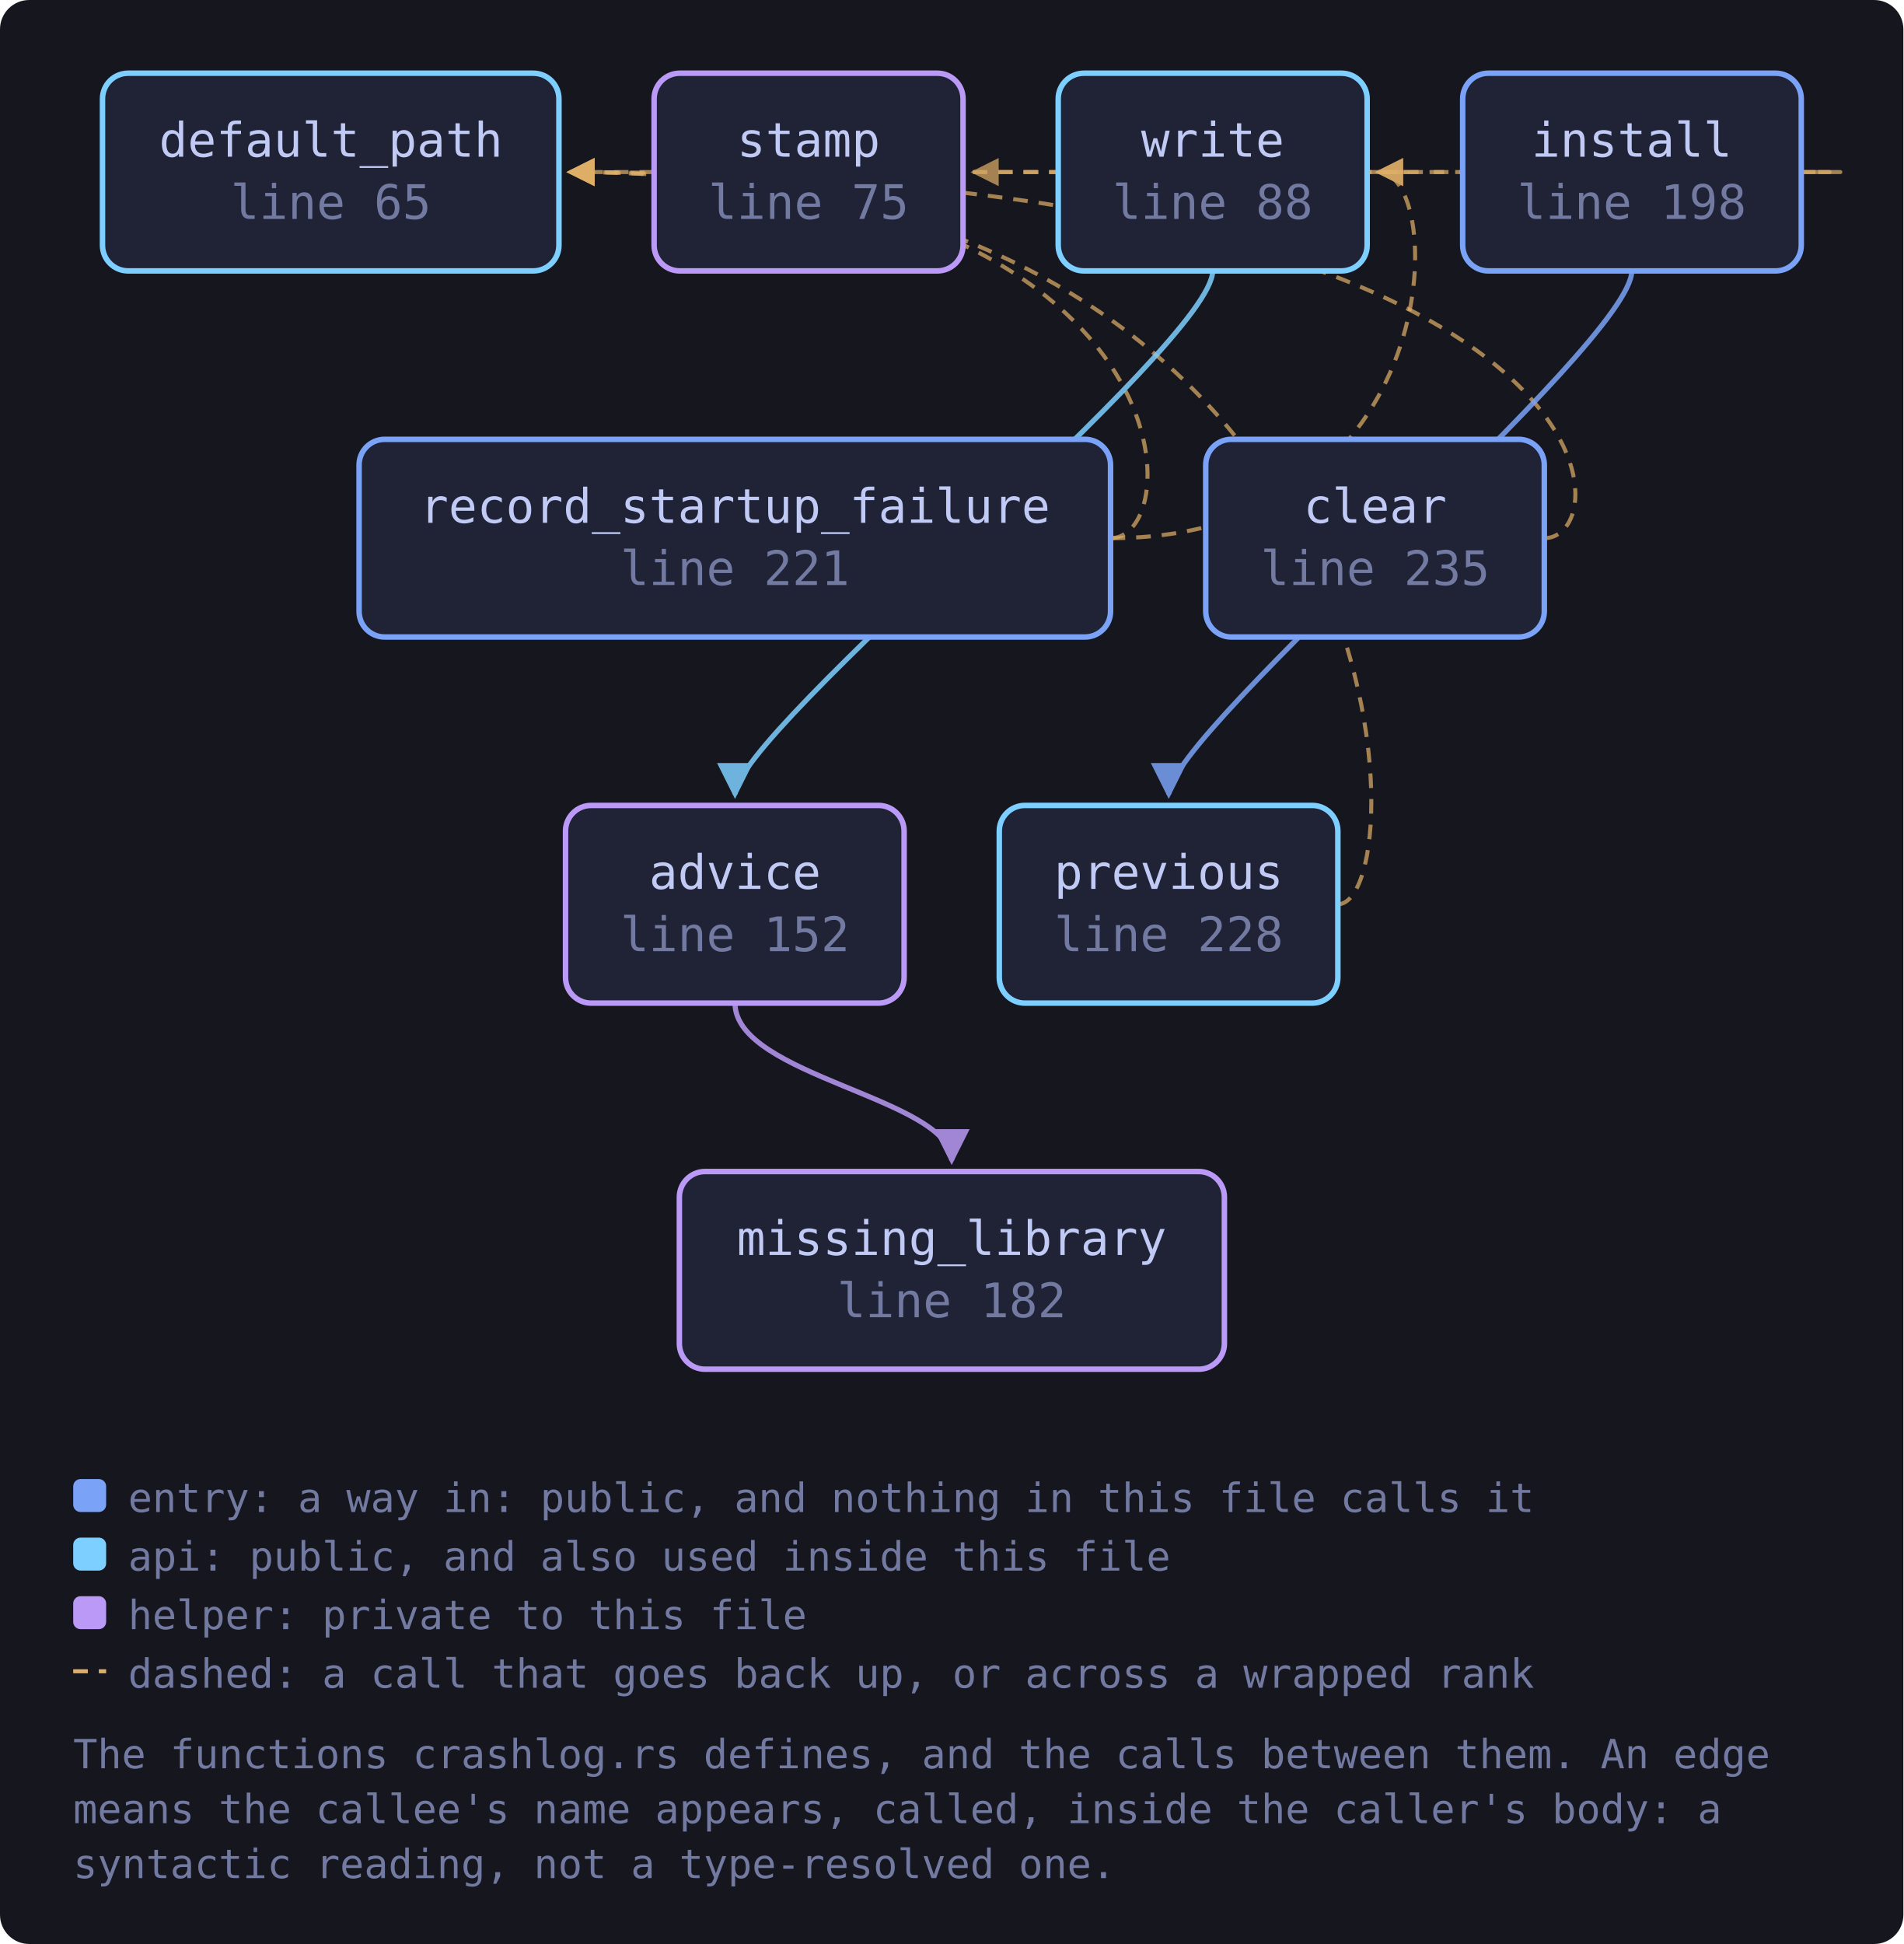
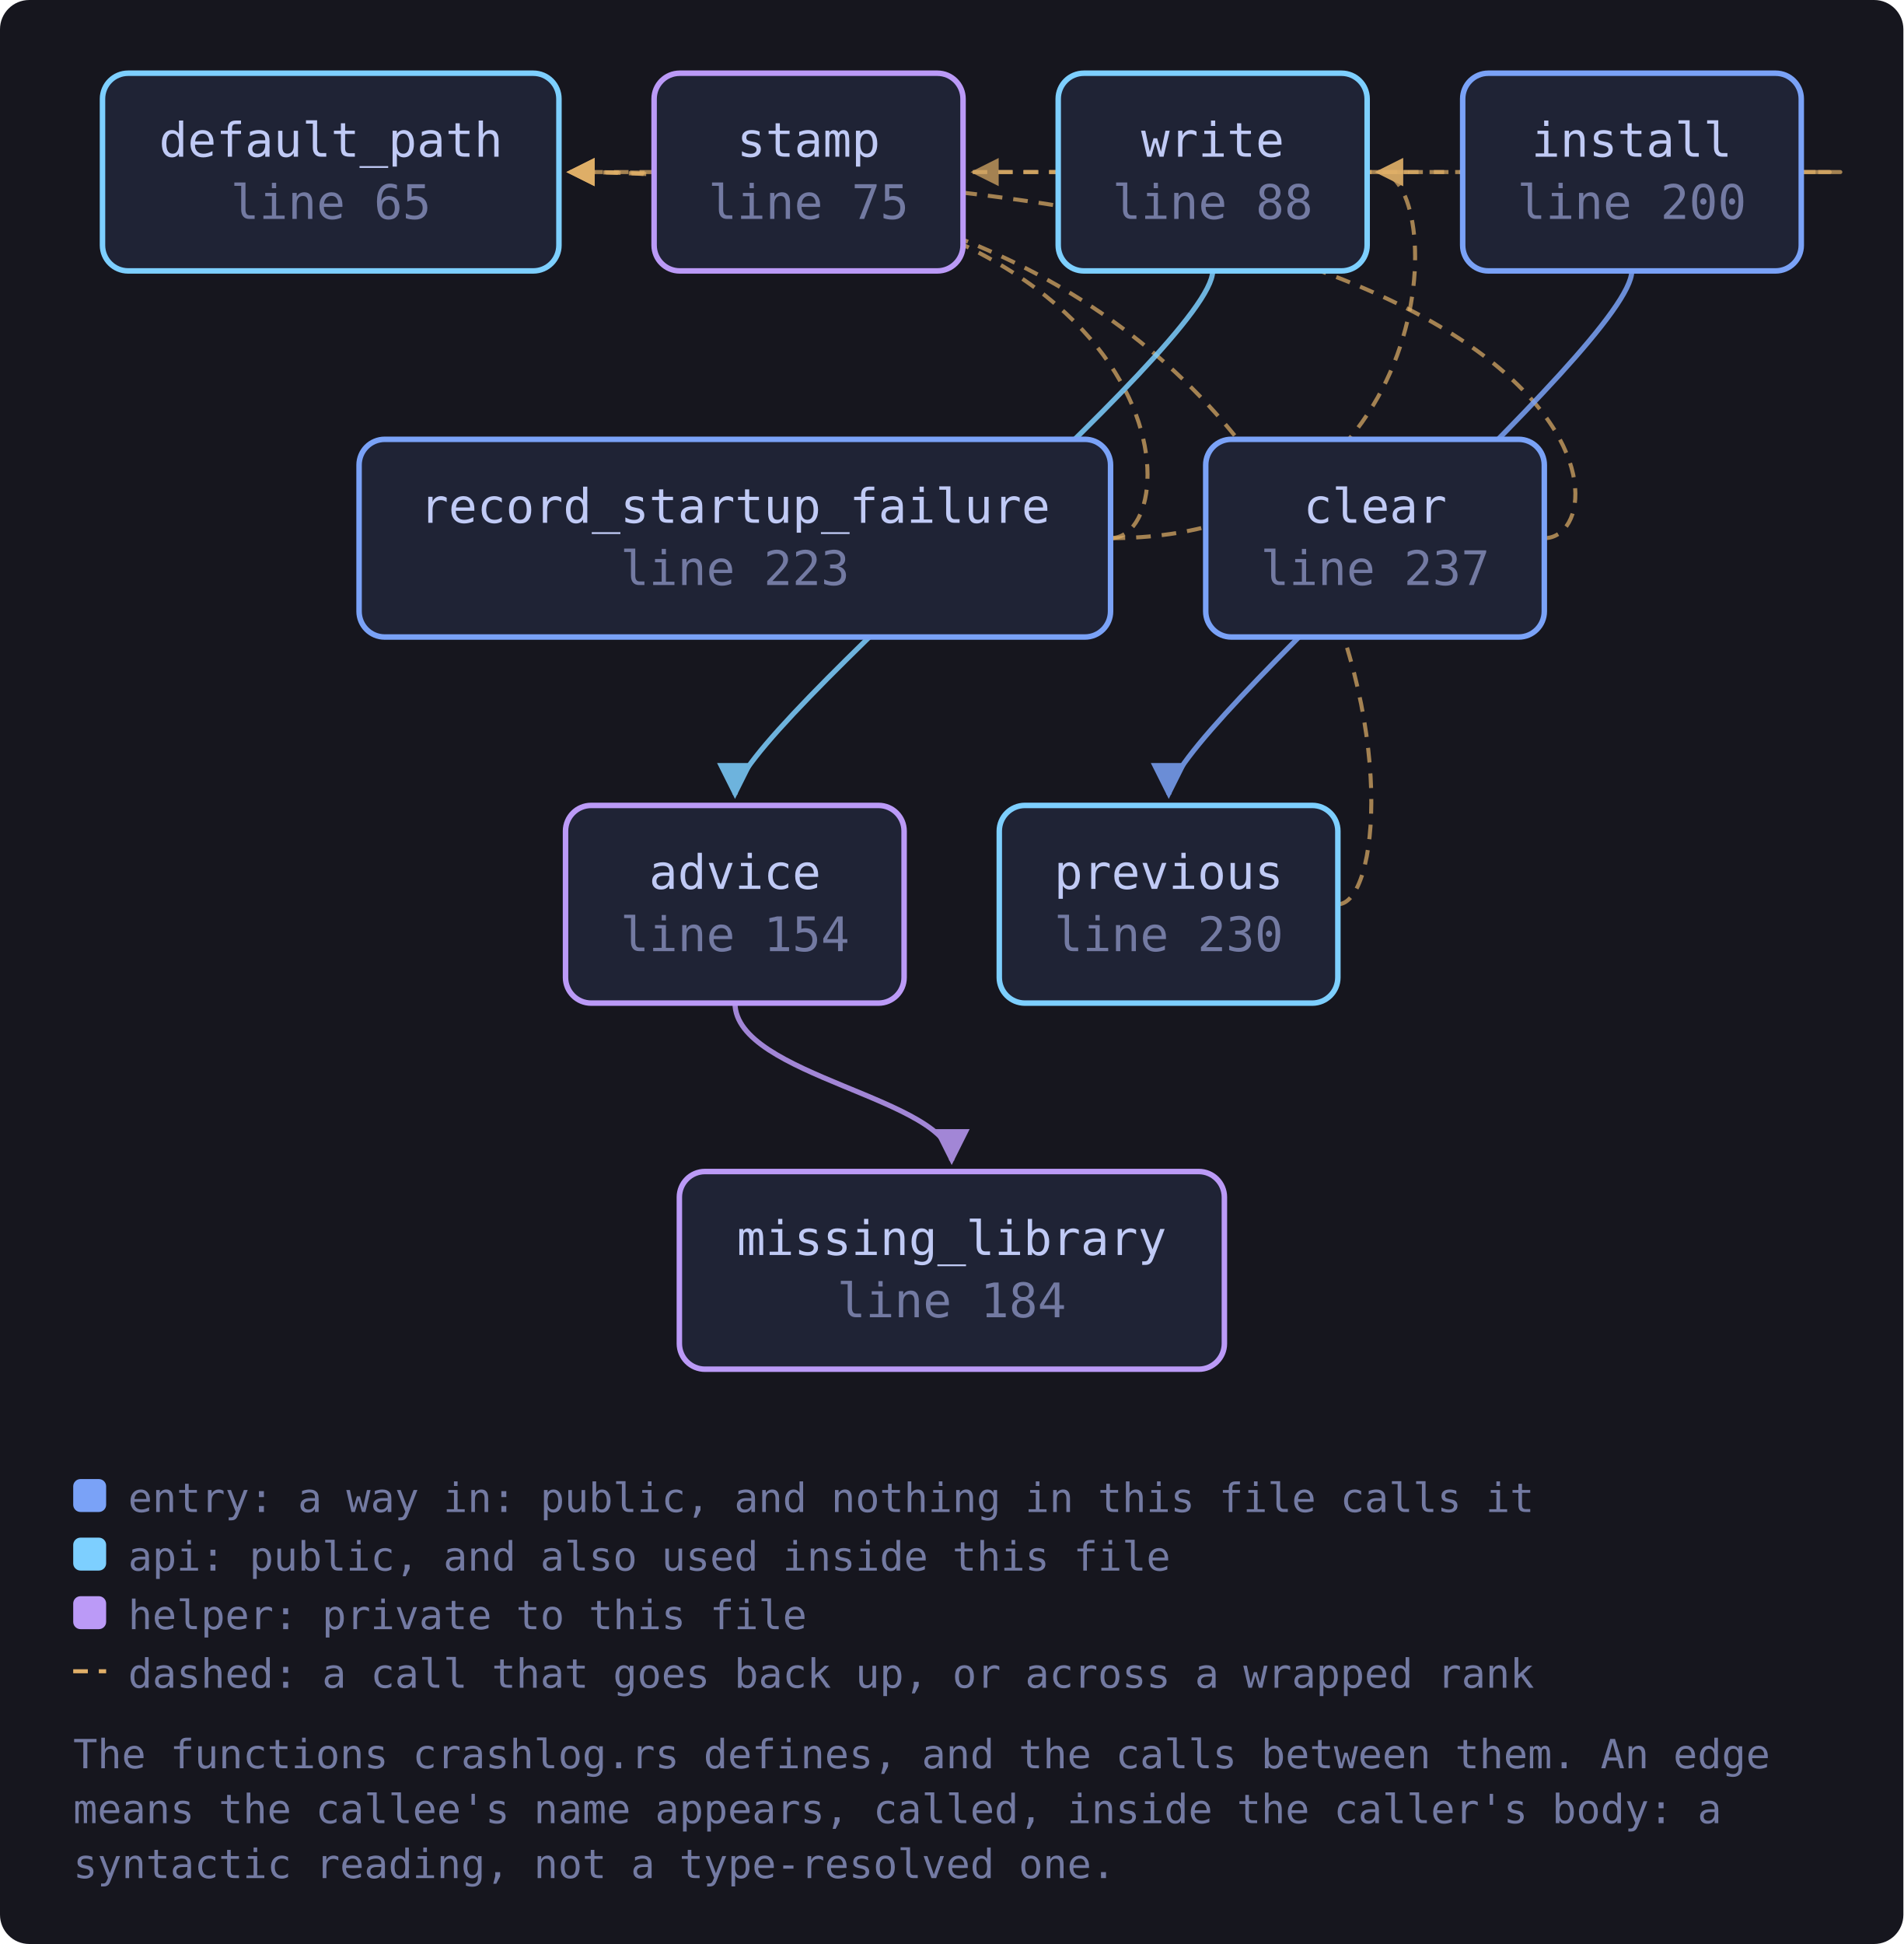
<svg xmlns="http://www.w3.org/2000/svg" viewBox="0 0 520 531" width="520" height="531" style="max-width:100%;height:auto" role="img" aria-label="flowchart">
  <defs>
    <marker id="a-muted" viewBox="0 0 8 8" refX="7" refY="4" markerWidth="7" markerHeight="7" orient="auto-start-reverse">
      <path d="M0 0 L8 4 L0 8 z" fill="var(--muted, #737aa2)" />
    </marker>
    <marker id="a-warn" viewBox="0 0 8 8" refX="7" refY="4" markerWidth="7" markerHeight="7" orient="auto-start-reverse">
      <path d="M0 0 L8 4 L0 8 z" fill="var(--warn, #e0af68)" />
    </marker>
    <marker id="a-accent" viewBox="0 0 8 8" refX="7" refY="4" markerWidth="7" markerHeight="7" orient="auto-start-reverse">
      <path d="M0 0 L8 4 L0 8 z" fill="var(--accent, #7aa2f7)" />
    </marker>
    <marker id="a-cyan" viewBox="0 0 8 8" refX="7" refY="4" markerWidth="7" markerHeight="7" orient="auto-start-reverse">
      <path d="M0 0 L8 4 L0 8 z" fill="var(--cyan, #7dcfff)" />
    </marker>
    <marker id="a-accent-2" viewBox="0 0 8 8" refX="7" refY="4" markerWidth="7" markerHeight="7" orient="auto-start-reverse">
      <path d="M0 0 L8 4 L0 8 z" fill="var(--accent-2, #bb9af7)" />
    </marker>
  </defs>
  <rect x="0" y="0" width="520" height="531" fill="var(--bg-inset, #16161e)" rx="8" />
  <path d="M200.8 274.0 C 200.8 294.0, 260.0 300.0, 260.0 317.0" fill="none" stroke="var(--accent-2, #bb9af7)" stroke-width="1.4" opacity="0.85" marker-end="url(#a-accent-2)" />
  <path d="M421.9 147.0 C 443.9 147.0, 443.9 47.0, 155.7 47.0" fill="none" stroke="var(--warn, #e0af68)" stroke-width="1.1" opacity="0.7" stroke-dasharray="4 3" marker-end="url(#a-warn)" />
  <path d="M492.0 47.0 C 514.0 47.0, 514.0 47.0, 155.7 47.0" fill="none" stroke="var(--warn, #e0af68)" stroke-width="1.1" opacity="0.7" stroke-dasharray="4 3" marker-end="url(#a-warn)" />
  <path d="M445.8 74.0 C 445.8 94.0, 319.3 200.0, 319.3 217.0" fill="none" stroke="var(--accent, #7aa2f7)" stroke-width="1.4" opacity="0.85" marker-end="url(#a-accent)" />
  <path d="M492.0 47.0 C 514.0 47.0, 514.0 47.0, 376.6 47.0" fill="none" stroke="var(--warn, #e0af68)" stroke-width="1.1" opacity="0.7" stroke-dasharray="4 3" marker-end="url(#a-warn)" />
  <path d="M365.5 247.0 C 387.5 247.0, 387.5 47.0, 155.7 47.0" fill="none" stroke="var(--warn, #e0af68)" stroke-width="1.1" opacity="0.7" stroke-dasharray="4 3" marker-end="url(#a-warn)" />
  <path d="M303.4 147.0 C 325.4 147.0, 325.4 47.0, 155.7 47.0" fill="none" stroke="var(--warn, #e0af68)" stroke-width="1.1" opacity="0.7" stroke-dasharray="4 3" marker-end="url(#a-warn)" />
  <path d="M303.4 147.0 C 395.6 147.0, 395.6 47.0, 376.6 47.0" fill="none" stroke="var(--warn, #e0af68)" stroke-width="1.1" opacity="0.7" stroke-dasharray="4 3" marker-end="url(#a-warn)" />
  <path d="M331.3 74.0 C 331.3 94.0, 200.8 200.0, 200.8 217.0" fill="none" stroke="var(--cyan, #7dcfff)" stroke-width="1.4" opacity="0.85" marker-end="url(#a-cyan)" />
  <path d="M373.6 47.0 C 395.6 47.0, 395.6 47.0, 266.1 47.0" fill="none" stroke="var(--warn, #e0af68)" stroke-width="1.1" opacity="0.7" stroke-dasharray="4 3" marker-end="url(#a-warn)" />
  <a href="https://github.com/tilas01/veilvoice/blob/main/crates/veilvoice-gui/src/crashlog.rs#L65" target="_blank" rel="noopener noreferrer">
    <rect x="28.0" y="20.0" width="124.7" height="54.0" rx="7" fill="var(--bg-soft, #1f2335)" stroke="var(--cyan, #7dcfff)" stroke-width="1.5" />
    <text x="90.4" y="42.8" font-family="ui-monospace, SFMono-Regular, Menlo, Consolas, monospace" font-size="13" fill="var(--fg, #c0caf5)" text-anchor="middle">default_path</text>
    <text x="90.4" y="59.8" font-family="ui-monospace, SFMono-Regular, Menlo, Consolas, monospace" font-size="13" fill="var(--muted, #737aa2)" text-anchor="middle">line 65</text>
  </a>
  <a href="https://github.com/tilas01/veilvoice/blob/main/crates/veilvoice-gui/src/crashlog.rs#L75" target="_blank" rel="noopener noreferrer">
    <rect x="178.7" y="20.0" width="84.4" height="54.0" rx="7" fill="var(--bg-soft, #1f2335)" stroke="var(--accent-2, #bb9af7)" stroke-width="1.5" />
    <text x="220.9" y="42.8" font-family="ui-monospace, SFMono-Regular, Menlo, Consolas, monospace" font-size="13" fill="var(--fg, #c0caf5)" text-anchor="middle">stamp</text>
    <text x="220.9" y="59.8" font-family="ui-monospace, SFMono-Regular, Menlo, Consolas, monospace" font-size="13" fill="var(--muted, #737aa2)" text-anchor="middle">line 75</text>
  </a>
  <a href="https://github.com/tilas01/veilvoice/blob/main/crates/veilvoice-gui/src/crashlog.rs#L88" target="_blank" rel="noopener noreferrer">
    <rect x="289.1" y="20.0" width="84.4" height="54.0" rx="7" fill="var(--bg-soft, #1f2335)" stroke="var(--cyan, #7dcfff)" stroke-width="1.5" />
    <text x="331.3" y="42.8" font-family="ui-monospace, SFMono-Regular, Menlo, Consolas, monospace" font-size="13" fill="var(--fg, #c0caf5)" text-anchor="middle">write</text>
    <text x="331.3" y="59.8" font-family="ui-monospace, SFMono-Regular, Menlo, Consolas, monospace" font-size="13" fill="var(--muted, #737aa2)" text-anchor="middle">line 88</text>
  </a>
-   <a href="https://github.com/tilas01/veilvoice/blob/main/crates/veilvoice-gui/src/crashlog.rs#L152" target="_blank" rel="noopener noreferrer">
+   <a href="https://github.com/tilas01/veilvoice/blob/main/crates/veilvoice-gui/src/crashlog.rs#L154" target="_blank" rel="noopener noreferrer">
    <rect x="154.5" y="220.0" width="92.5" height="54.0" rx="7" fill="var(--bg-soft, #1f2335)" stroke="var(--accent-2, #bb9af7)" stroke-width="1.5" />
    <text x="200.8" y="242.8" font-family="ui-monospace, SFMono-Regular, Menlo, Consolas, monospace" font-size="13" fill="var(--fg, #c0caf5)" text-anchor="middle">advice</text>
-     <text x="200.8" y="259.8" font-family="ui-monospace, SFMono-Regular, Menlo, Consolas, monospace" font-size="13" fill="var(--muted, #737aa2)" text-anchor="middle">line 152</text>
+     <text x="200.8" y="259.8" font-family="ui-monospace, SFMono-Regular, Menlo, Consolas, monospace" font-size="13" fill="var(--muted, #737aa2)" text-anchor="middle">line 154</text>
  </a>
-   <a href="https://github.com/tilas01/veilvoice/blob/main/crates/veilvoice-gui/src/crashlog.rs#L182" target="_blank" rel="noopener noreferrer">
+   <a href="https://github.com/tilas01/veilvoice/blob/main/crates/veilvoice-gui/src/crashlog.rs#L184" target="_blank" rel="noopener noreferrer">
    <rect x="185.6" y="320.0" width="148.9" height="54.0" rx="7" fill="var(--bg-soft, #1f2335)" stroke="var(--accent-2, #bb9af7)" stroke-width="1.5" />
    <text x="260.0" y="342.8" font-family="ui-monospace, SFMono-Regular, Menlo, Consolas, monospace" font-size="13" fill="var(--fg, #c0caf5)" text-anchor="middle">missing_library</text>
-     <text x="260.0" y="359.8" font-family="ui-monospace, SFMono-Regular, Menlo, Consolas, monospace" font-size="13" fill="var(--muted, #737aa2)" text-anchor="middle">line 182</text>
+     <text x="260.0" y="359.8" font-family="ui-monospace, SFMono-Regular, Menlo, Consolas, monospace" font-size="13" fill="var(--muted, #737aa2)" text-anchor="middle">line 184</text>
  </a>
-   <a href="https://github.com/tilas01/veilvoice/blob/main/crates/veilvoice-gui/src/crashlog.rs#L198" target="_blank" rel="noopener noreferrer">
+   <a href="https://github.com/tilas01/veilvoice/blob/main/crates/veilvoice-gui/src/crashlog.rs#L200" target="_blank" rel="noopener noreferrer">
    <rect x="399.6" y="20.0" width="92.5" height="54.0" rx="7" fill="var(--bg-soft, #1f2335)" stroke="var(--accent, #7aa2f7)" stroke-width="1.5" />
    <text x="445.8" y="42.8" font-family="ui-monospace, SFMono-Regular, Menlo, Consolas, monospace" font-size="13" fill="var(--fg, #c0caf5)" text-anchor="middle">install</text>
-     <text x="445.8" y="59.8" font-family="ui-monospace, SFMono-Regular, Menlo, Consolas, monospace" font-size="13" fill="var(--muted, #737aa2)" text-anchor="middle">line 198</text>
+     <text x="445.8" y="59.8" font-family="ui-monospace, SFMono-Regular, Menlo, Consolas, monospace" font-size="13" fill="var(--muted, #737aa2)" text-anchor="middle">line 200</text>
  </a>
-   <a href="https://github.com/tilas01/veilvoice/blob/main/crates/veilvoice-gui/src/crashlog.rs#L221" target="_blank" rel="noopener noreferrer">
+   <a href="https://github.com/tilas01/veilvoice/blob/main/crates/veilvoice-gui/src/crashlog.rs#L223" target="_blank" rel="noopener noreferrer">
    <rect x="98.1" y="120.0" width="205.3" height="54.0" rx="7" fill="var(--bg-soft, #1f2335)" stroke="var(--accent, #7aa2f7)" stroke-width="1.5" />
    <text x="200.8" y="142.8" font-family="ui-monospace, SFMono-Regular, Menlo, Consolas, monospace" font-size="13" fill="var(--fg, #c0caf5)" text-anchor="middle">record_startup_failure</text>
-     <text x="200.8" y="159.8" font-family="ui-monospace, SFMono-Regular, Menlo, Consolas, monospace" font-size="13" fill="var(--muted, #737aa2)" text-anchor="middle">line 221</text>
+     <text x="200.8" y="159.8" font-family="ui-monospace, SFMono-Regular, Menlo, Consolas, monospace" font-size="13" fill="var(--muted, #737aa2)" text-anchor="middle">line 223</text>
  </a>
-   <a href="https://github.com/tilas01/veilvoice/blob/main/crates/veilvoice-gui/src/crashlog.rs#L228" target="_blank" rel="noopener noreferrer">
+   <a href="https://github.com/tilas01/veilvoice/blob/main/crates/veilvoice-gui/src/crashlog.rs#L230" target="_blank" rel="noopener noreferrer">
    <rect x="273.0" y="220.0" width="92.5" height="54.0" rx="7" fill="var(--bg-soft, #1f2335)" stroke="var(--cyan, #7dcfff)" stroke-width="1.5" />
    <text x="319.3" y="242.8" font-family="ui-monospace, SFMono-Regular, Menlo, Consolas, monospace" font-size="13" fill="var(--fg, #c0caf5)" text-anchor="middle">previous</text>
-     <text x="319.3" y="259.8" font-family="ui-monospace, SFMono-Regular, Menlo, Consolas, monospace" font-size="13" fill="var(--muted, #737aa2)" text-anchor="middle">line 228</text>
+     <text x="319.3" y="259.8" font-family="ui-monospace, SFMono-Regular, Menlo, Consolas, monospace" font-size="13" fill="var(--muted, #737aa2)" text-anchor="middle">line 230</text>
  </a>
-   <a href="https://github.com/tilas01/veilvoice/blob/main/crates/veilvoice-gui/src/crashlog.rs#L235" target="_blank" rel="noopener noreferrer">
+   <a href="https://github.com/tilas01/veilvoice/blob/main/crates/veilvoice-gui/src/crashlog.rs#L237" target="_blank" rel="noopener noreferrer">
    <rect x="329.4" y="120.0" width="92.5" height="54.0" rx="7" fill="var(--bg-soft, #1f2335)" stroke="var(--accent, #7aa2f7)" stroke-width="1.5" />
    <text x="375.7" y="142.8" font-family="ui-monospace, SFMono-Regular, Menlo, Consolas, monospace" font-size="13" fill="var(--fg, #c0caf5)" text-anchor="middle">clear</text>
-     <text x="375.7" y="159.8" font-family="ui-monospace, SFMono-Regular, Menlo, Consolas, monospace" font-size="13" fill="var(--muted, #737aa2)" text-anchor="middle">line 235</text>
+     <text x="375.7" y="159.8" font-family="ui-monospace, SFMono-Regular, Menlo, Consolas, monospace" font-size="13" fill="var(--muted, #737aa2)" text-anchor="middle">line 237</text>
  </a>
  <rect x="20.0" y="404.0" width="9" height="9" rx="2" fill="var(--accent, #7aa2f7)" />
  <text x="35.0" y="413.0" font-family="ui-monospace, SFMono-Regular, Menlo, Consolas, monospace" font-size="11" fill="var(--muted, #737aa2)">entry: a way in: public, and nothing in this file calls it</text>
  <rect x="20.0" y="420.0" width="9" height="9" rx="2" fill="var(--cyan, #7dcfff)" />
  <text x="35.0" y="429.0" font-family="ui-monospace, SFMono-Regular, Menlo, Consolas, monospace" font-size="11" fill="var(--muted, #737aa2)">api: public, and also used inside this file</text>
  <rect x="20.0" y="436.0" width="9" height="9" rx="2" fill="var(--accent-2, #bb9af7)" />
  <text x="35.0" y="445.0" font-family="ui-monospace, SFMono-Regular, Menlo, Consolas, monospace" font-size="11" fill="var(--muted, #737aa2)">helper: private to this file</text>
  <path d="M20.0 456.5 L29.0 456.5" stroke="var(--warn, #e0af68)" stroke-width="1.1" stroke-dasharray="4 3" />
  <text x="35.0" y="461.0" font-family="ui-monospace, SFMono-Regular, Menlo, Consolas, monospace" font-size="11" fill="var(--muted, #737aa2)">dashed: a call that goes back up, or across a wrapped rank</text>
  <text x="20.0" y="483.0" font-family="ui-monospace, SFMono-Regular, Menlo, Consolas, monospace" font-size="11" fill="var(--muted, #737aa2)">The functions crashlog.rs defines, and the calls between them. An edge</text>
  <text x="20.0" y="498.0" font-family="ui-monospace, SFMono-Regular, Menlo, Consolas, monospace" font-size="11" fill="var(--muted, #737aa2)">means the callee's name appears, called, inside the caller's body: a</text>
  <text x="20.0" y="513.0" font-family="ui-monospace, SFMono-Regular, Menlo, Consolas, monospace" font-size="11" fill="var(--muted, #737aa2)">syntactic reading, not a type-resolved one.</text>
</svg>
